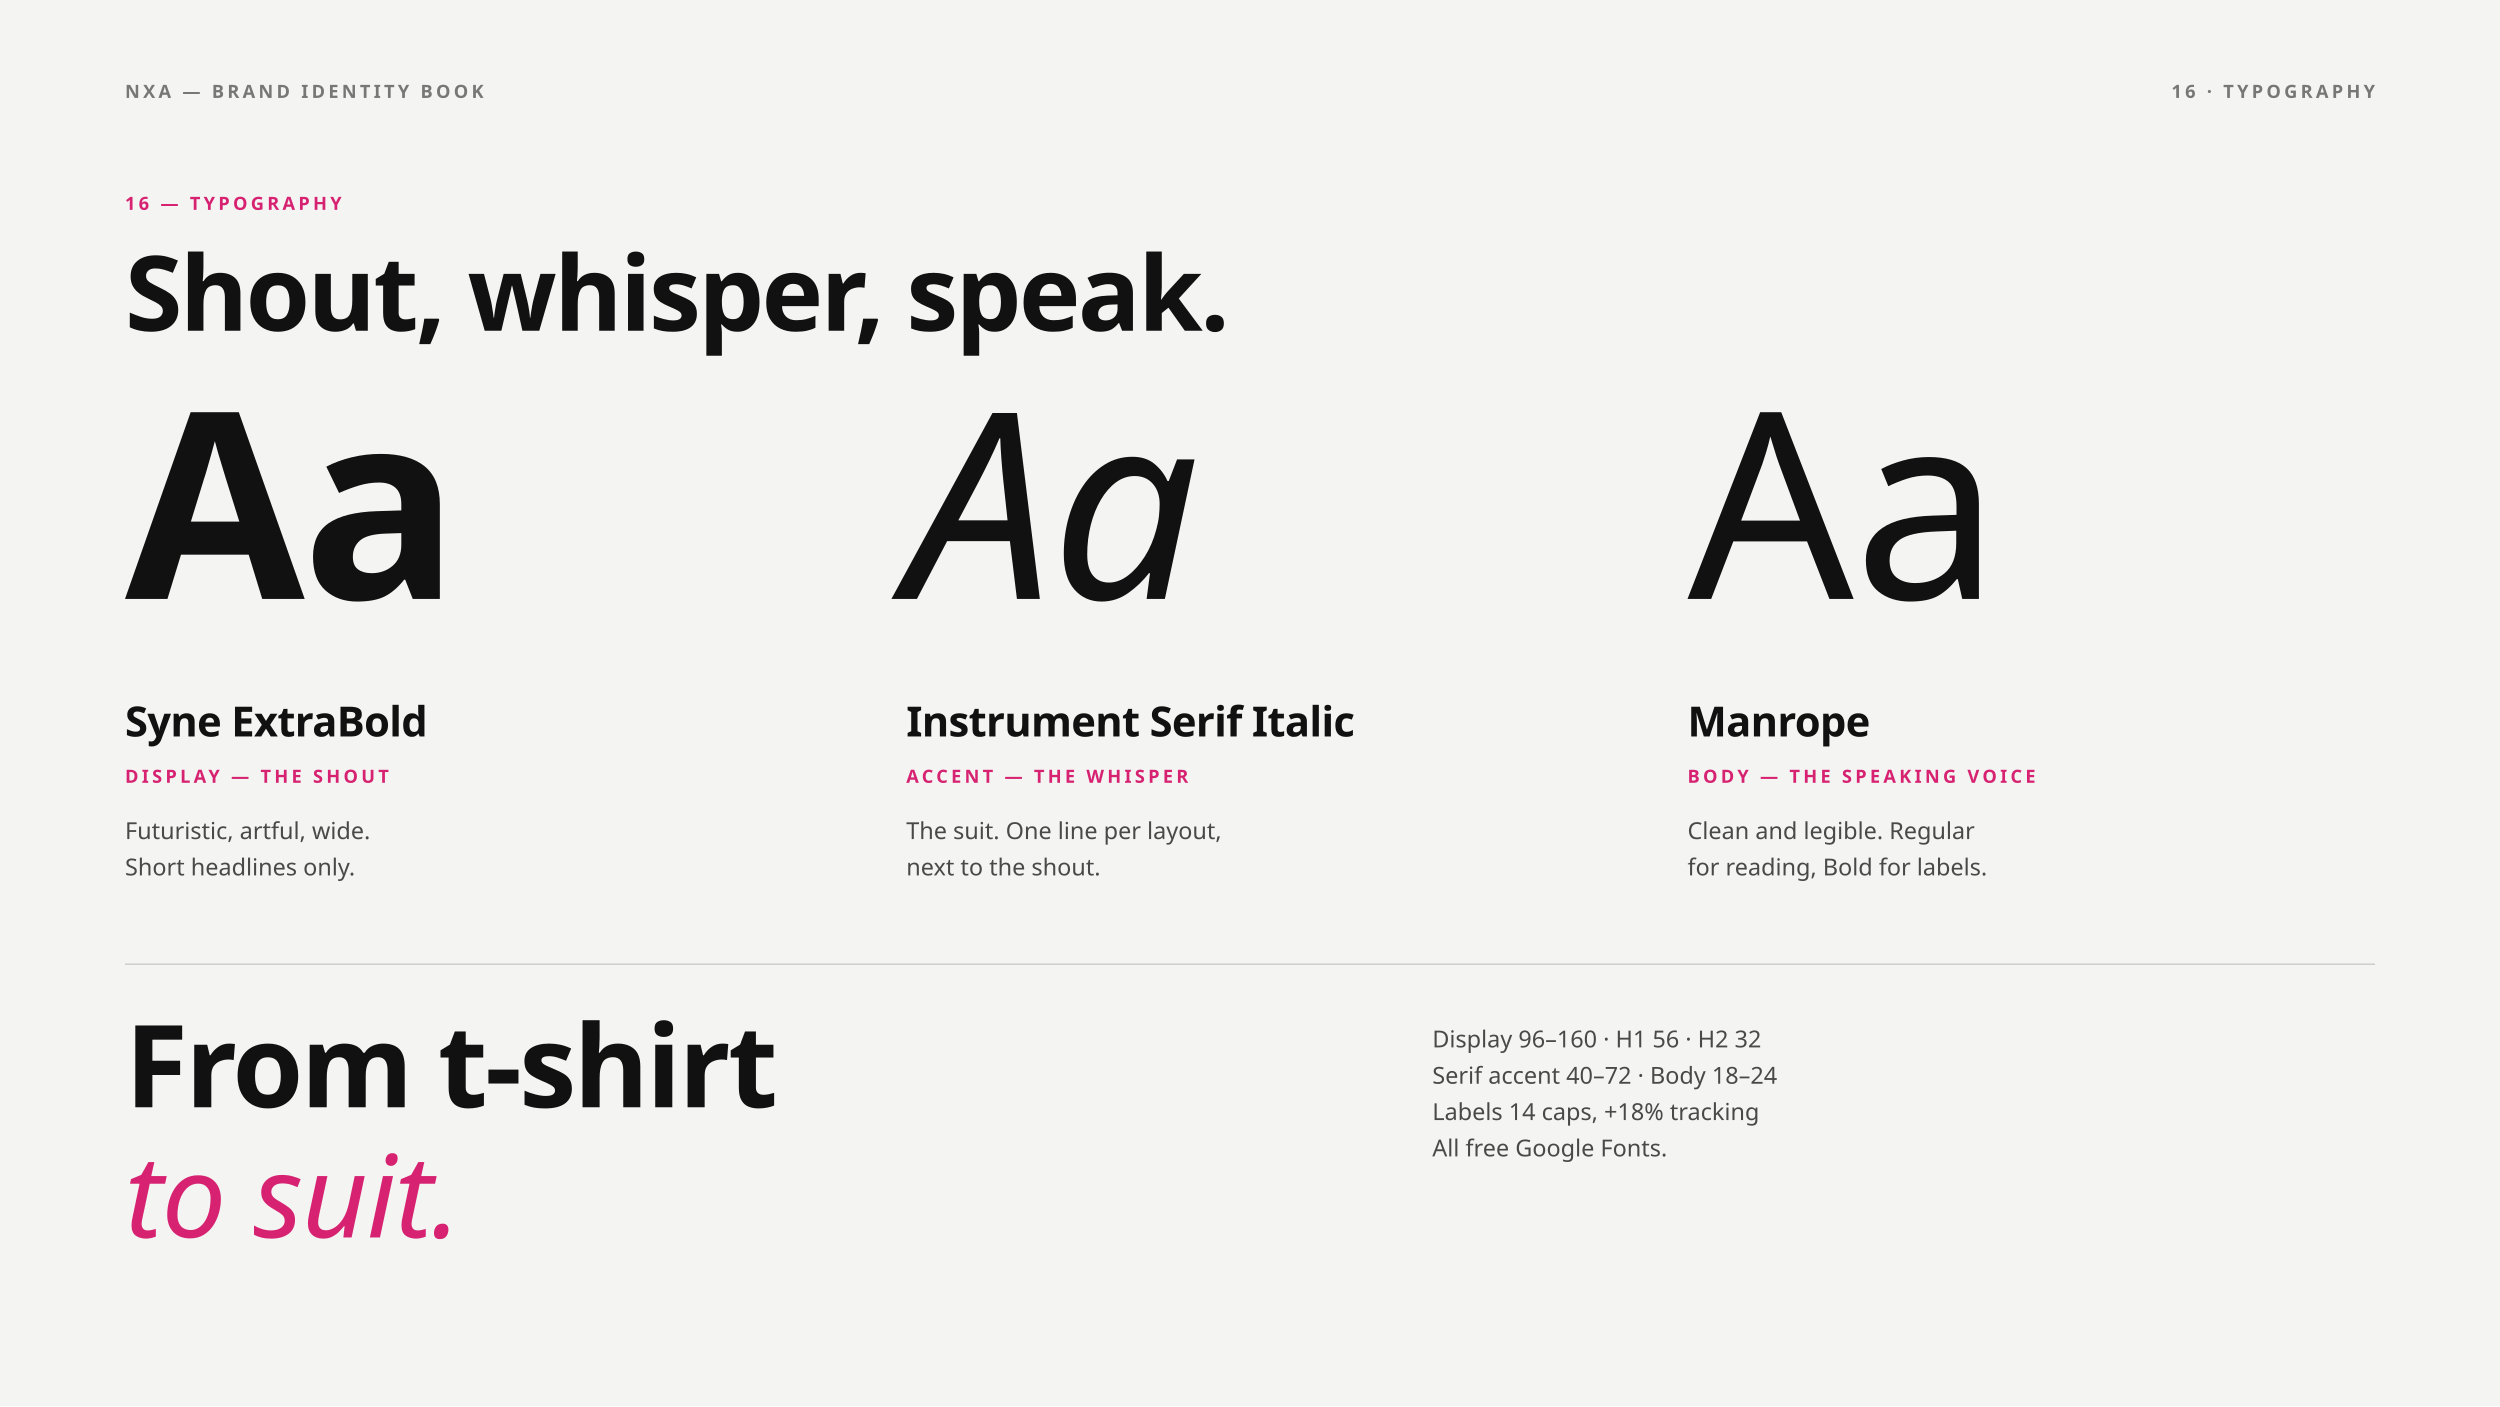
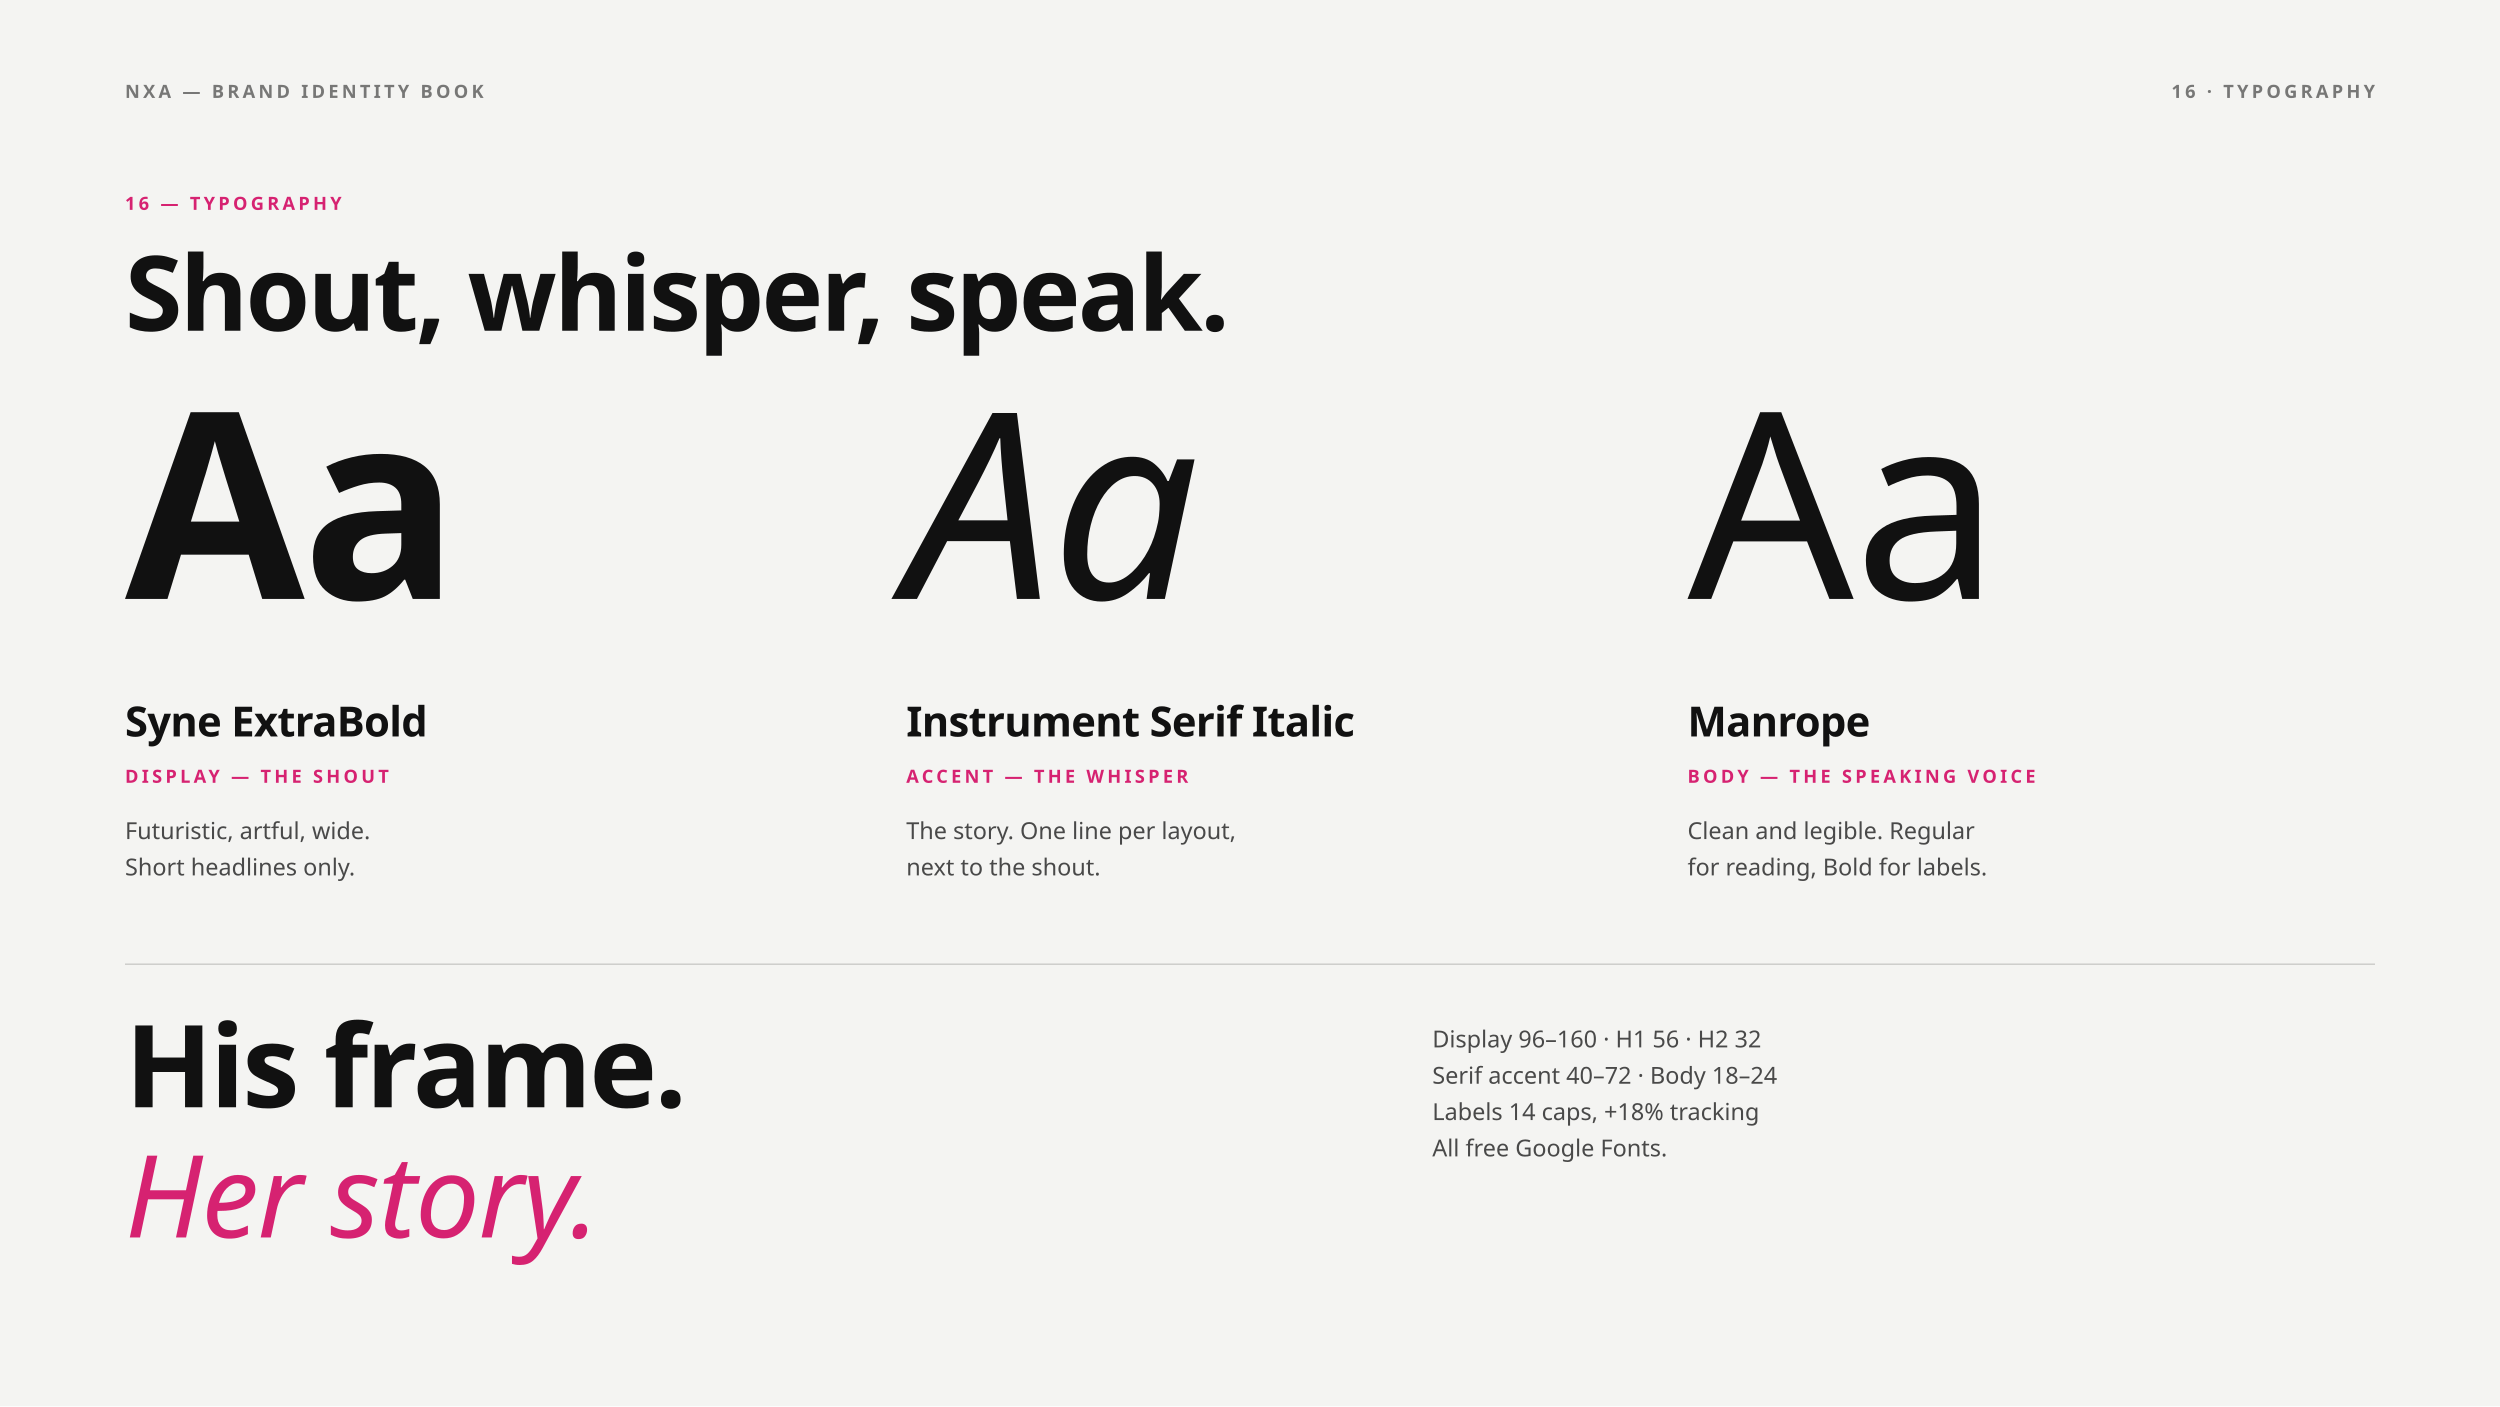
<svg xmlns="http://www.w3.org/2000/svg" width="1920" height="1080" viewBox="0 0 1920 1080">
  <rect x="0" y="0" width="1920" height="1080" rx="0" fill="#F4F4F2" fill-opacity="1" />
  <text x="96" y="75.2" font-family="Manrope" font-weight="700" font-style="normal" font-size="14" letter-spacing="2.5" fill="#111111" fill-opacity="0.55" text-anchor="start">
    <tspan x="96" dy="0.0">NXA — BRAND IDENTITY BOOK</tspan>
  </text>
  <text x="1824" y="75.2" font-family="Manrope" font-weight="700" font-style="normal" font-size="14" letter-spacing="2.5" fill="#111111" fill-opacity="0.55" text-anchor="end">
    <tspan x="1824" dy="0.0">16  ·  TYPOGRAPHY</tspan>
  </text>
  <text x="96" y="161.2" font-family="Manrope" font-weight="700" font-style="normal" font-size="14" letter-spacing="2.5" fill="#D62271" fill-opacity="1" text-anchor="start">
    <tspan x="96" dy="0.0">16 — TYPOGRAPHY</tspan>
  </text>
  <text x="96" y="254.0" font-family="Syne" font-weight="800" font-style="normal" font-size="80" letter-spacing="-2" fill="#111111" fill-opacity="1" text-anchor="start">
    <tspan x="96" dy="0.0">Shout, whisper, speak.</tspan>
  </text>
  <text x="96" y="460.0" font-family="Syne" font-weight="800" font-style="normal" font-size="200" letter-spacing="-2" fill="#111111" fill-opacity="1" text-anchor="start">
    <tspan x="96" dy="0.0">Aa</tspan>
  </text>
  <text x="96" y="565.6" font-family="Syne" font-weight="700" font-style="normal" font-size="32" letter-spacing="-0.5" fill="#111111" fill-opacity="1" text-anchor="start">
    <tspan x="96" dy="0.0">Syne ExtraBold</tspan>
  </text>
  <text x="96" y="601.2" font-family="Manrope" font-weight="700" font-style="normal" font-size="14" letter-spacing="2.5" fill="#D62271" fill-opacity="1" text-anchor="start">
    <tspan x="96" dy="0.0">DISPLAY — THE SHOUT</tspan>
  </text>
  <text x="96" y="644.4" font-family="Manrope" font-weight="400" font-style="normal" font-size="18" letter-spacing="0" fill="#111111" fill-opacity="0.75" text-anchor="start">
    <tspan x="96" dy="0.0">Futuristic, artful, wide.</tspan>
    <tspan x="96" dy="27.9">Short headlines only.</tspan>
  </text>
  <text x="696" y="460.0" font-family="Instrument Serif" font-weight="400" font-style="italic" font-size="200" letter-spacing="-1" fill="#111111" fill-opacity="1" text-anchor="start">
    <tspan x="696" dy="0.0">Aa</tspan>
  </text>
  <text x="696" y="565.6" font-family="Syne" font-weight="700" font-style="normal" font-size="32" letter-spacing="-0.5" fill="#111111" fill-opacity="1" text-anchor="start">
    <tspan x="696" dy="0.0">Instrument Serif Italic</tspan>
  </text>
  <text x="696" y="601.2" font-family="Manrope" font-weight="700" font-style="normal" font-size="14" letter-spacing="2.5" fill="#D62271" fill-opacity="1" text-anchor="start">
    <tspan x="696" dy="0.0">ACCENT — THE WHISPER</tspan>
  </text>
  <text x="696" y="644.4" font-family="Manrope" font-weight="400" font-style="normal" font-size="18" letter-spacing="0" fill="#111111" fill-opacity="0.75" text-anchor="start">
-     <tspan x="696" dy="0.0">The suit. One line per layout,</tspan>
+     <tspan x="696" dy="0.0">The story. One line per layout,</tspan>
    <tspan x="696" dy="27.9">next to the shout.</tspan>
  </text>
  <text x="1296" y="460.0" font-family="Manrope" font-weight="400" font-style="normal" font-size="200" letter-spacing="0" fill="#111111" fill-opacity="1" text-anchor="start">
    <tspan x="1296" dy="0.0">Aa</tspan>
  </text>
  <text x="1296" y="565.6" font-family="Syne" font-weight="700" font-style="normal" font-size="32" letter-spacing="-0.5" fill="#111111" fill-opacity="1" text-anchor="start">
    <tspan x="1296" dy="0.0">Manrope</tspan>
  </text>
  <text x="1296" y="601.2" font-family="Manrope" font-weight="700" font-style="normal" font-size="14" letter-spacing="2.5" fill="#D62271" fill-opacity="1" text-anchor="start">
    <tspan x="1296" dy="0.0">BODY — THE SPEAKING VOICE</tspan>
  </text>
  <text x="1296" y="644.4" font-family="Manrope" font-weight="400" font-style="normal" font-size="18" letter-spacing="0" fill="#111111" fill-opacity="0.75" text-anchor="start">
    <tspan x="1296" dy="0.0">Clean and legible. Regular</tspan>
    <tspan x="1296" dy="27.9">for reading, Bold for labels.</tspan>
  </text>
  <rect x="96" y="740" width="1728" height="1" rx="0" fill="#111111" fill-opacity="0.2" />
  <text x="96" y="850.4" font-family="Syne" font-weight="800" font-style="normal" font-size="88" letter-spacing="-2" fill="#111111" fill-opacity="1" text-anchor="start">
-     <tspan x="96" dy="0.0">From t-shirt</tspan>
+     <tspan x="96" dy="0.0">His frame.</tspan>
  </text>
  <text x="96" y="950.4" font-family="Instrument Serif" font-weight="400" font-style="italic" font-size="88" letter-spacing="-1" fill="#D62271" fill-opacity="1" text-anchor="start">
-     <tspan x="96" dy="0.0">to suit.</tspan>
+     <tspan x="96" dy="0.0">Her story.</tspan>
  </text>
  <text x="1100" y="804.4" font-family="Manrope" font-weight="400" font-style="normal" font-size="18" letter-spacing="0" fill="#111111" fill-opacity="0.75" text-anchor="start">
    <tspan x="1100" dy="0.0">Display 96–160 · H1 56 · H2 32</tspan>
    <tspan x="1100" dy="27.9">Serif accent 40–72 · Body 18–24</tspan>
    <tspan x="1100" dy="27.9">Labels 14 caps, +18% tracking</tspan>
    <tspan x="1100" dy="27.9">All free Google Fonts.</tspan>
  </text>
</svg>
